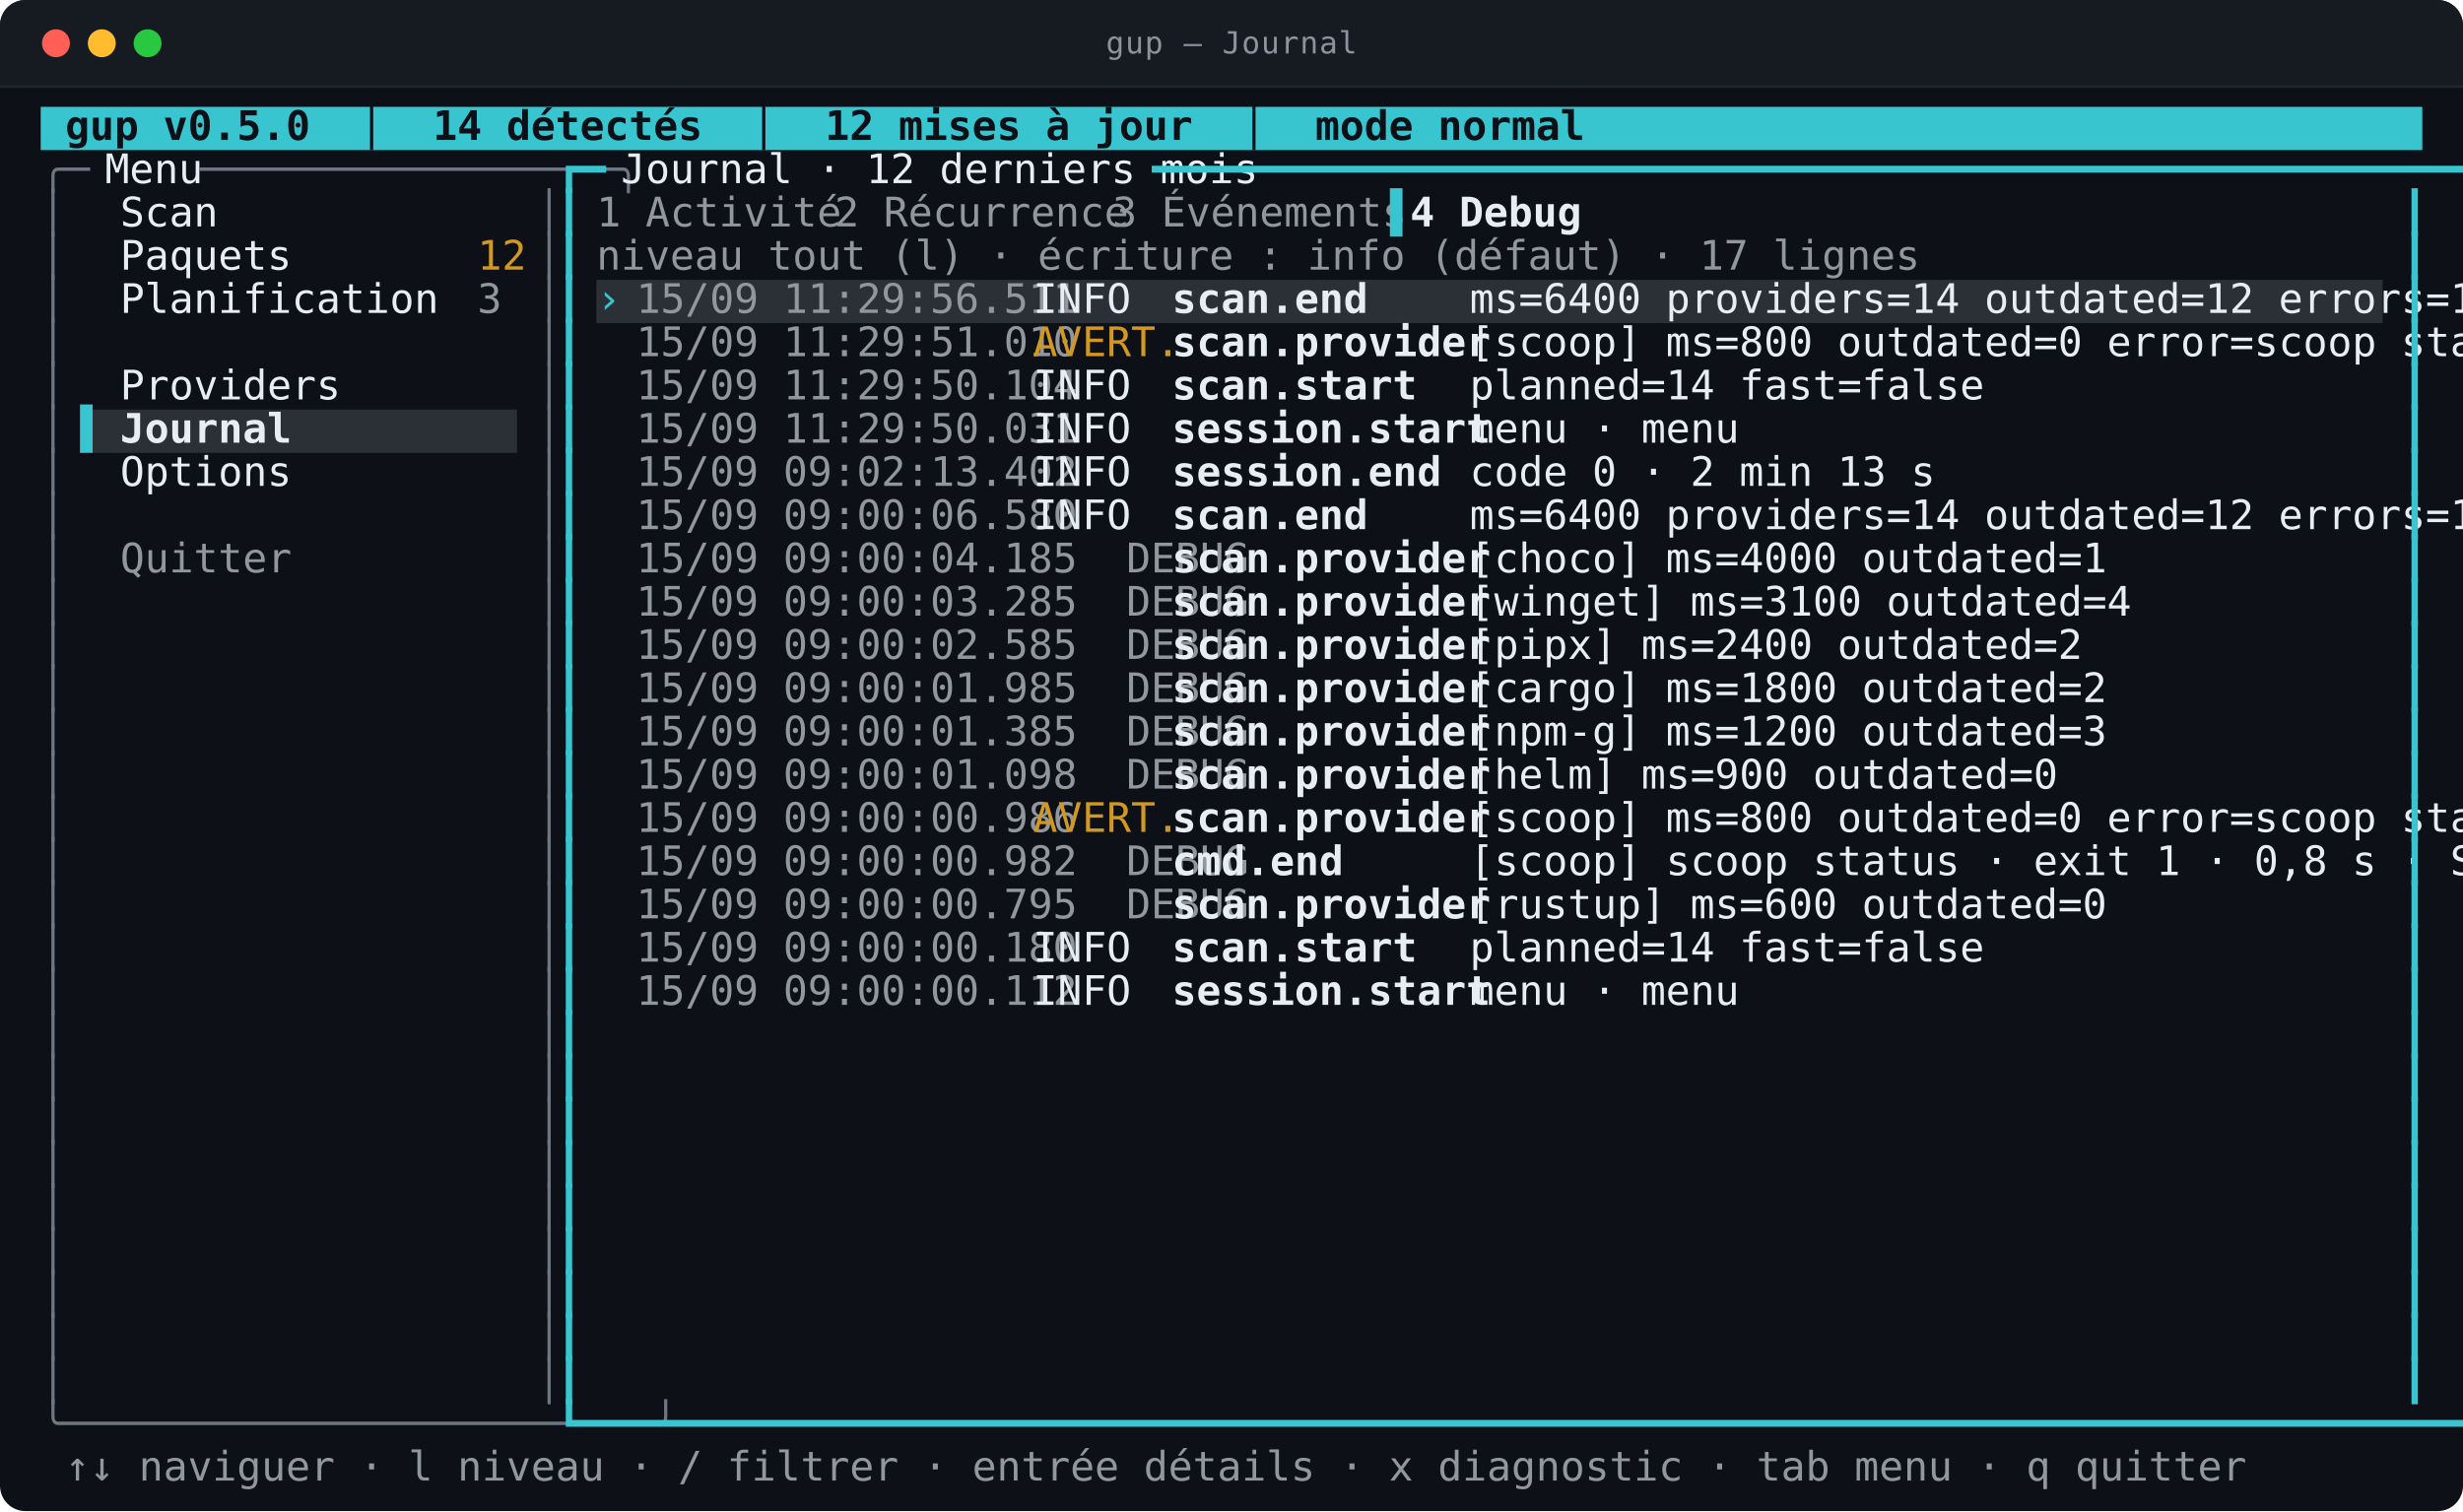
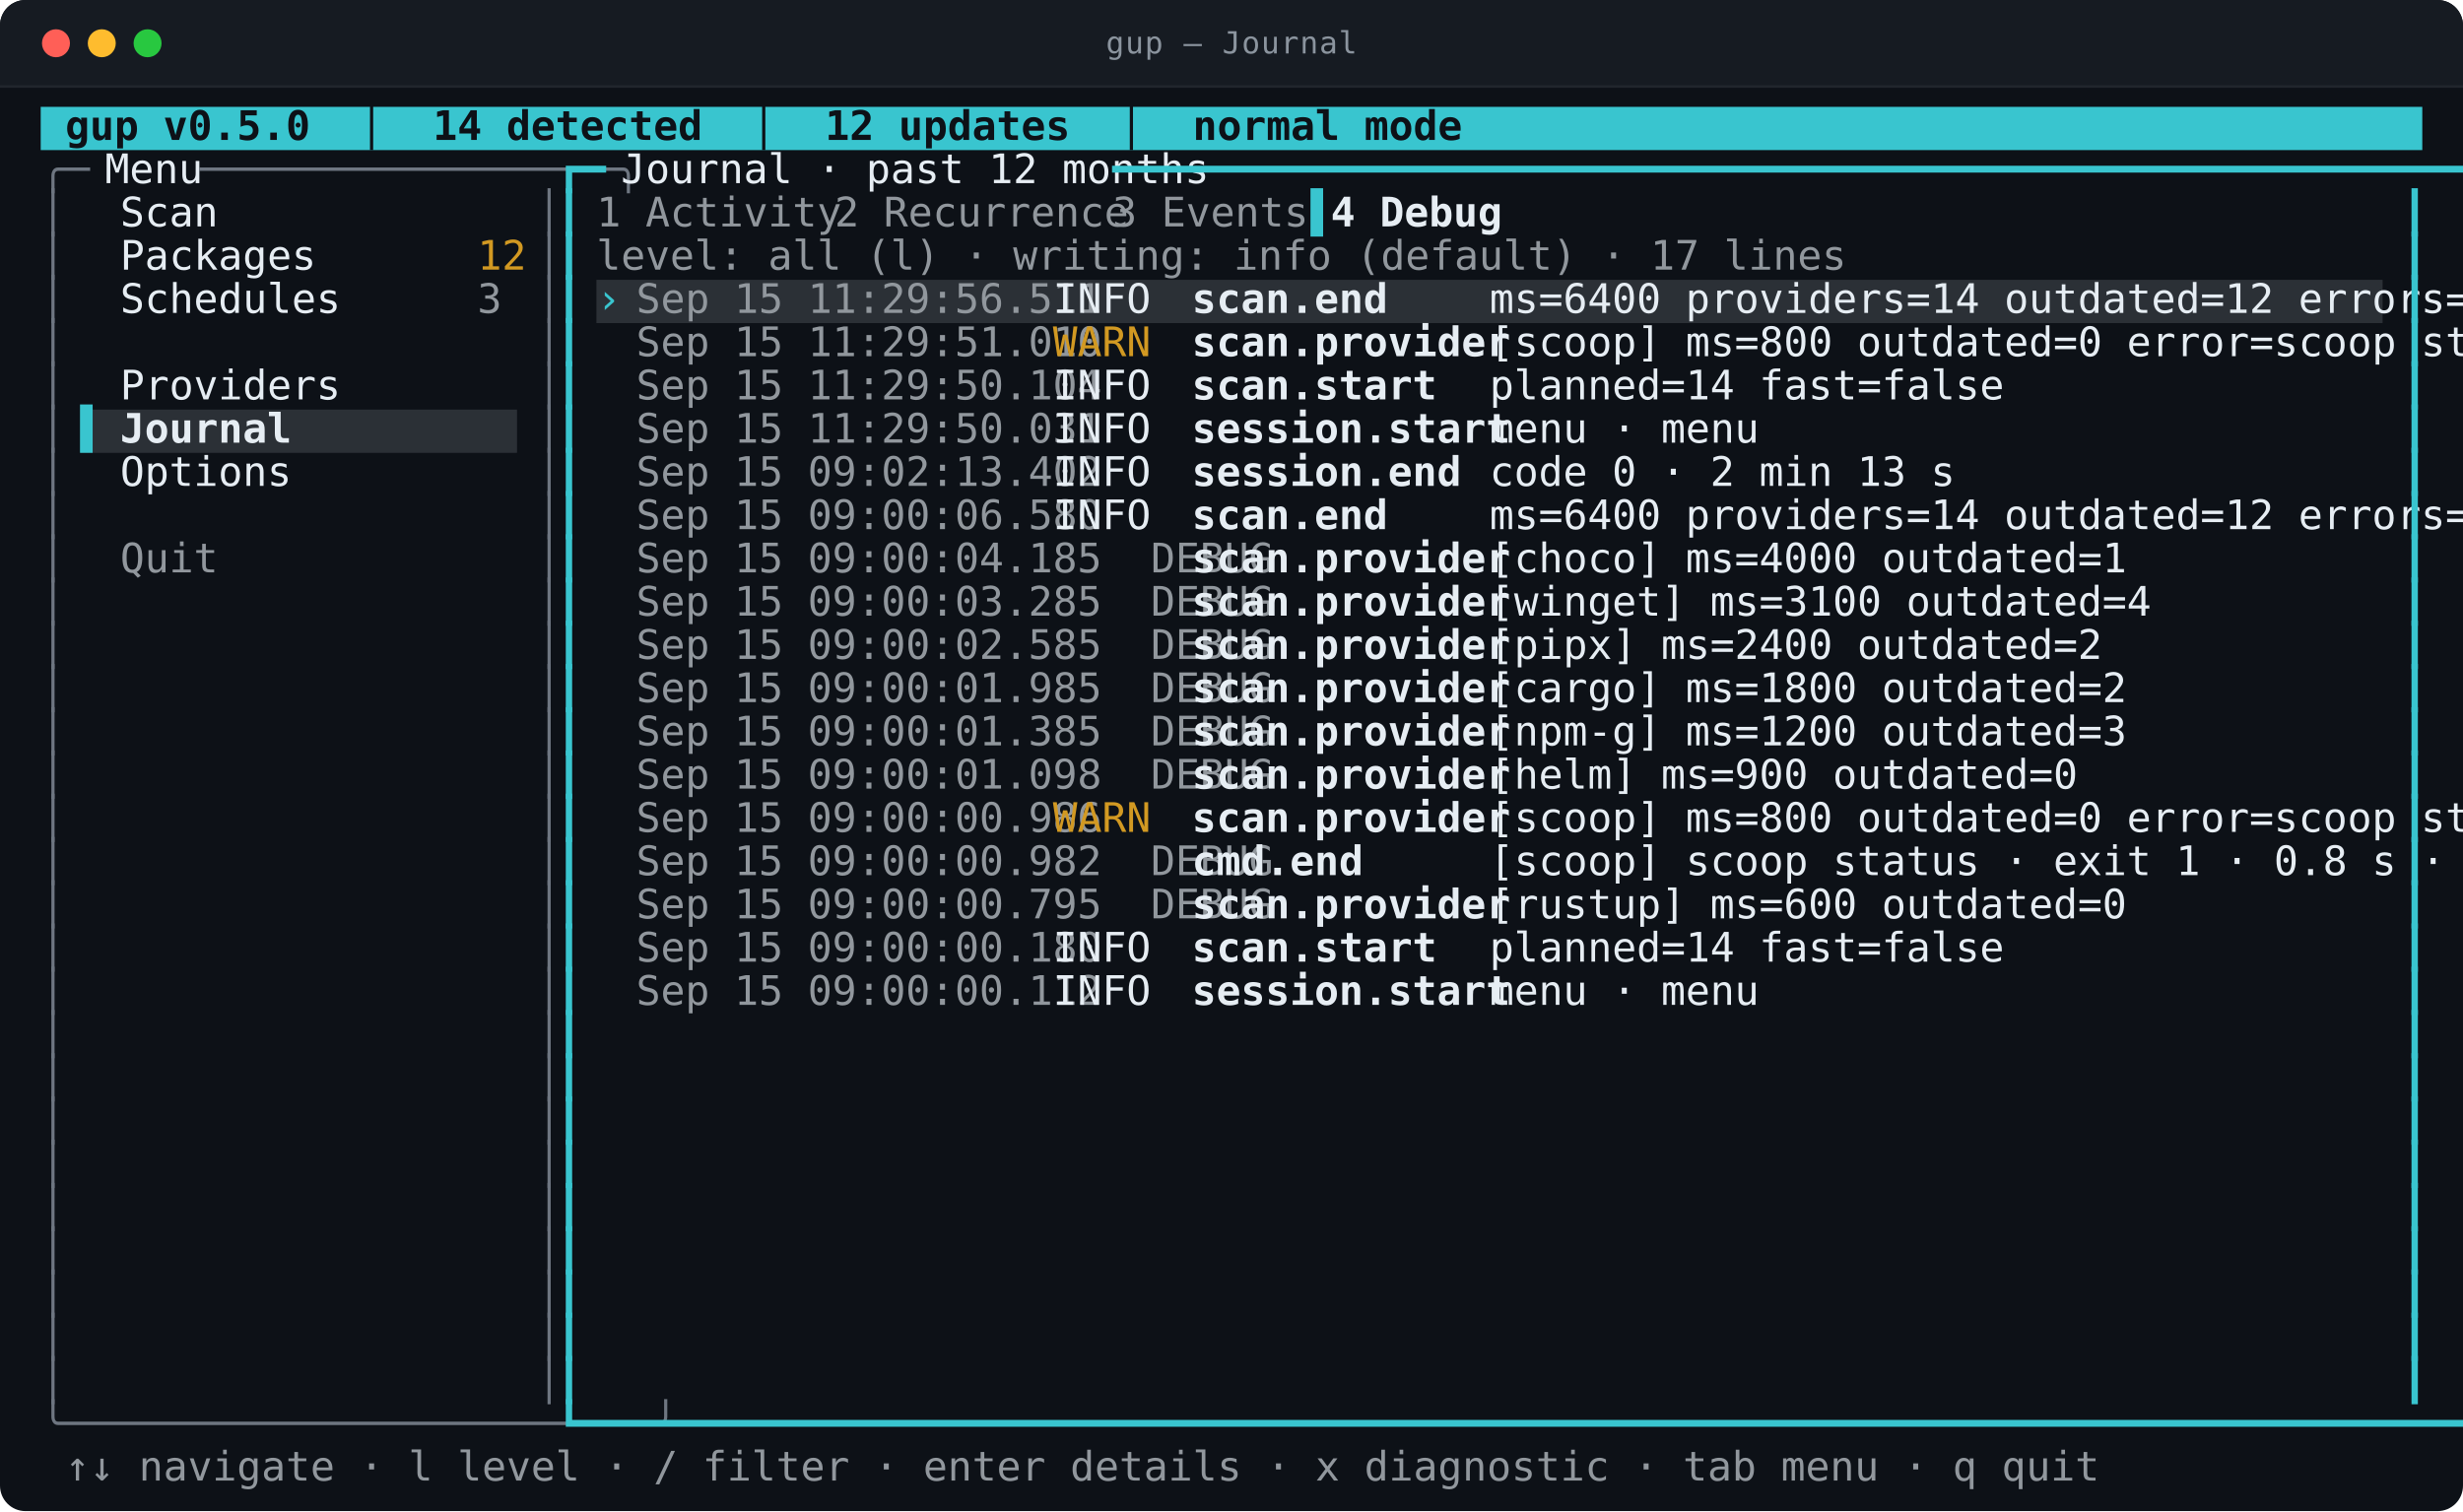
<svg xmlns="http://www.w3.org/2000/svg" viewBox="0 0 968.0 594.0" width="968.0" height="594.0" role="img" aria-labelledby="t d">
  <style>
text{font-family:ui-monospace,SFMono-Regular,"SF Mono",Menlo,Consolas,"DejaVu Sans Mono",monospace;font-size:16px}
.t{font-size:12px;letter-spacing:.4px;fill:#8b949e}
.b{font-weight:700}
.i{font-style:italic}
.u{text-decoration:underline}
.s{text-decoration:line-through}
.us{text-decoration:underline line-through}
.d{opacity:0.62}
.c0{fill:#39c5cf}
.c1{fill:#2b3036}
.c2{fill:#0d1117}
.c3{fill:#6e7681}
.c4{fill:#e6edf3}
.c5{fill:#91979d}
.c6{fill:#d29922}
</style>
  <rect y="0.0" width="968.0" height="594.0" rx="10.0" fill="#0d1117" />
  <rect y="0.0" width="968.0" height="34.0" rx="10.0" fill="#161b22" />
  <rect y="24.0" width="968.0" height="10.0" fill="#161b22" />
  <line x1="0.0" y1="34.0" x2="968.0" y2="34.0" stroke="#21262d" />
  <circle cx="22.0" cy="17.0" r="5.5" fill="#ff5f57" />
  <circle cx="40.0" cy="17.0" r="5.5" fill="#febc2e" />
  <circle cx="58.0" cy="17.0" r="5.5" fill="#28c840" />
  <text class="t" x="484.0" y="21.0" text-anchor="middle">gup — Journal</text>
  <rect class="c0" x="16.0" y="42.0" width="936.0" height="17.0" />
  <rect class="c1" x="234.4" y="110.0" width="702.0" height="17.0" />
  <rect class="c1" x="31.6" y="161.0" width="171.6" height="17.0" />
-   <text class="c2 b" x="16.0" y="55.0" textLength="491.4" lengthAdjust="spacingAndGlyphs" xml:space="preserve"> gup v0.5.0  │  14 détectés  │  12 mises à jour  │  mode normal</text>
+   <text class="c2 b" x="16.0" y="55.0" textLength="452.4" lengthAdjust="spacingAndGlyphs" xml:space="preserve"> gup v0.5.0  │  14 detected  │  12 updates  │  normal mode</text>
  <text class="c3" x="16.0" y="72.0" textLength="15.6" lengthAdjust="spacingAndGlyphs" xml:space="preserve">╭─</text>
  <text class="c4" x="31.6" y="72.0" textLength="46.8" lengthAdjust="spacingAndGlyphs" xml:space="preserve"> Menu </text>
  <text class="c3" x="78.4" y="72.0" textLength="140.4" lengthAdjust="spacingAndGlyphs" xml:space="preserve">─────────────────╮</text>
  <text class="c0" x="218.8" y="72.0" textLength="15.6" lengthAdjust="spacingAndGlyphs" xml:space="preserve">┏━</text>
-   <text class="c4" x="234.4" y="72.0" textLength="218.4" lengthAdjust="spacingAndGlyphs" xml:space="preserve"> Journal · 12 derniers mois </text>
-   <text class="c0" x="452.8" y="72.0" textLength="499.2" lengthAdjust="spacingAndGlyphs" xml:space="preserve">━━━━━━━━━━━━━━━━━━━━━━━━━━━━━━━━━━━━━━━━━━━━━━━━━━━━━━━━━━━━━━━┓</text>
+   <text class="c4" x="234.4" y="72.0" textLength="202.8" lengthAdjust="spacingAndGlyphs" xml:space="preserve"> Journal · past 12 months </text>
+   <text class="c0" x="437.2" y="72.0" textLength="514.8" lengthAdjust="spacingAndGlyphs" xml:space="preserve">━━━━━━━━━━━━━━━━━━━━━━━━━━━━━━━━━━━━━━━━━━━━━━━━━━━━━━━━━━━━━━━━━┓</text>
  <text class="c3" x="16.0" y="89.0" textLength="7.8" lengthAdjust="spacingAndGlyphs" xml:space="preserve">│</text>
  <text class="c4" x="47.2" y="89.0" textLength="140.4" lengthAdjust="spacingAndGlyphs" xml:space="preserve">Scan              </text>
  <text class="c3" x="211.0" y="89.0" textLength="7.8" lengthAdjust="spacingAndGlyphs" xml:space="preserve">│</text>
  <text class="c0" x="218.8" y="89.0" textLength="7.8" lengthAdjust="spacingAndGlyphs" xml:space="preserve">┃</text>
-   <text class="c5" x="234.4" y="89.0" textLength="78.0" lengthAdjust="spacingAndGlyphs" xml:space="preserve">1 Activité</text>
-   <text class="c5" x="328.0" y="89.0" textLength="93.6" lengthAdjust="spacingAndGlyphs" xml:space="preserve">2 Récurrence</text>
-   <text class="c5" x="437.2" y="89.0" textLength="93.6" lengthAdjust="spacingAndGlyphs" xml:space="preserve">3 Événements</text>
-   <text class="c0" x="546.4" y="89.0" textLength="7.8" lengthAdjust="spacingAndGlyphs" xml:space="preserve">▌</text>
-   <text class="c4 b" x="554.2" y="89.0" textLength="54.6" lengthAdjust="spacingAndGlyphs" xml:space="preserve">4 Debug</text>
+   <text class="c5" x="234.4" y="89.0" textLength="78.0" lengthAdjust="spacingAndGlyphs" xml:space="preserve">1 Activity</text>
+   <text class="c5" x="328.0" y="89.0" textLength="93.6" lengthAdjust="spacingAndGlyphs" xml:space="preserve">2 Recurrence</text>
+   <text class="c5" x="437.2" y="89.0" textLength="62.4" lengthAdjust="spacingAndGlyphs" xml:space="preserve">3 Events</text>
+   <text class="c0" x="515.2" y="89.0" textLength="7.8" lengthAdjust="spacingAndGlyphs" xml:space="preserve">▌</text>
+   <text class="c4 b" x="523.0" y="89.0" textLength="54.6" lengthAdjust="spacingAndGlyphs" xml:space="preserve">4 Debug</text>
  <text class="c0" x="944.2" y="89.0" textLength="7.8" lengthAdjust="spacingAndGlyphs" xml:space="preserve">┃</text>
  <text class="c3" x="16.0" y="106.0" textLength="7.8" lengthAdjust="spacingAndGlyphs" xml:space="preserve">│</text>
-   <text class="c4" x="47.2" y="106.0" textLength="140.4" lengthAdjust="spacingAndGlyphs" xml:space="preserve">Paquets           </text>
+   <text class="c4" x="47.2" y="106.0" textLength="140.4" lengthAdjust="spacingAndGlyphs" xml:space="preserve">Packages          </text>
  <text class="c6" x="187.6" y="106.0" textLength="15.6" lengthAdjust="spacingAndGlyphs" xml:space="preserve">12</text>
  <text class="c3" x="211.0" y="106.0" textLength="7.8" lengthAdjust="spacingAndGlyphs" xml:space="preserve">│</text>
  <text class="c0" x="218.8" y="106.0" textLength="7.8" lengthAdjust="spacingAndGlyphs" xml:space="preserve">┃</text>
-   <text class="c5" x="234.4" y="106.0" textLength="421.2" lengthAdjust="spacingAndGlyphs" xml:space="preserve">niveau tout (l) · écriture : info (défaut) · 17 lignes</text>
+   <text class="c5" x="234.4" y="106.0" textLength="397.8" lengthAdjust="spacingAndGlyphs" xml:space="preserve">level: all (l) · writing: info (default) · 17 lines</text>
  <text class="c0" x="944.2" y="106.0" textLength="7.8" lengthAdjust="spacingAndGlyphs" xml:space="preserve">┃</text>
  <text class="c3" x="16.0" y="123.0" textLength="7.8" lengthAdjust="spacingAndGlyphs" xml:space="preserve">│</text>
-   <text class="c4" x="47.2" y="123.0" textLength="140.4" lengthAdjust="spacingAndGlyphs" xml:space="preserve">Planification     </text>
+   <text class="c4" x="47.2" y="123.0" textLength="140.4" lengthAdjust="spacingAndGlyphs" xml:space="preserve">Schedules         </text>
  <text class="c5" x="187.6" y="123.0" textLength="7.8" lengthAdjust="spacingAndGlyphs" xml:space="preserve">3</text>
  <text class="c3" x="211.0" y="123.0" textLength="7.8" lengthAdjust="spacingAndGlyphs" xml:space="preserve">│</text>
  <text class="c0" x="218.8" y="123.0" textLength="7.8" lengthAdjust="spacingAndGlyphs" xml:space="preserve">┃</text>
  <text class="c0" x="234.4" y="123.0" textLength="15.6" lengthAdjust="spacingAndGlyphs" xml:space="preserve">› </text>
-   <text class="c5" x="250.0" y="123.0" textLength="156.0" lengthAdjust="spacingAndGlyphs" xml:space="preserve">15/09 11:29:56.511  </text>
-   <text class="c4" x="406.0" y="123.0" textLength="54.6" lengthAdjust="spacingAndGlyphs" xml:space="preserve">INFO   </text>
-   <text class="c4 b" x="460.6" y="123.0" textLength="117.0" lengthAdjust="spacingAndGlyphs" xml:space="preserve">scan.end       </text>
-   <text class="c4" x="577.6" y="123.0" textLength="358.8" lengthAdjust="spacingAndGlyphs" xml:space="preserve">ms=6400 providers=14 outdated=12 errors=1     </text>
+   <text class="c5" x="250.0" y="123.0" textLength="163.8" lengthAdjust="spacingAndGlyphs" xml:space="preserve">Sep 15 11:29:56.511  </text>
+   <text class="c4" x="413.8" y="123.0" textLength="54.6" lengthAdjust="spacingAndGlyphs" xml:space="preserve">INFO   </text>
+   <text class="c4 b" x="468.4" y="123.0" textLength="117.0" lengthAdjust="spacingAndGlyphs" xml:space="preserve">scan.end       </text>
+   <text class="c4" x="585.4" y="123.0" textLength="351.0" lengthAdjust="spacingAndGlyphs" xml:space="preserve">ms=6400 providers=14 outdated=12 errors=1    </text>
  <text class="c0" x="944.2" y="123.0" textLength="7.8" lengthAdjust="spacingAndGlyphs" xml:space="preserve">┃</text>
  <text class="c3" x="16.0" y="140.0" textLength="7.8" lengthAdjust="spacingAndGlyphs" xml:space="preserve">│</text>
  <text class="c3" x="211.0" y="140.0" textLength="7.8" lengthAdjust="spacingAndGlyphs" xml:space="preserve">│</text>
  <text class="c0" x="218.8" y="140.0" textLength="7.8" lengthAdjust="spacingAndGlyphs" xml:space="preserve">┃</text>
-   <text class="c5" x="250.0" y="140.0" textLength="156.0" lengthAdjust="spacingAndGlyphs" xml:space="preserve">15/09 11:29:51.010  </text>
-   <text class="c6" x="406.0" y="140.0" textLength="54.6" lengthAdjust="spacingAndGlyphs" xml:space="preserve">AVERT. </text>
-   <text class="c4 b" x="460.6" y="140.0" textLength="117.0" lengthAdjust="spacingAndGlyphs" xml:space="preserve">scan.provider  </text>
-   <text class="c4" x="577.6" y="140.0" textLength="358.8" lengthAdjust="spacingAndGlyphs" xml:space="preserve">[scoop] ms=800 outdated=0 error=scoop status …</text>
+   <text class="c5" x="250.0" y="140.0" textLength="163.8" lengthAdjust="spacingAndGlyphs" xml:space="preserve">Sep 15 11:29:51.010  </text>
+   <text class="c6" x="413.8" y="140.0" textLength="54.6" lengthAdjust="spacingAndGlyphs" xml:space="preserve">WARN   </text>
+   <text class="c4 b" x="468.4" y="140.0" textLength="117.0" lengthAdjust="spacingAndGlyphs" xml:space="preserve">scan.provider  </text>
+   <text class="c4" x="585.4" y="140.0" textLength="351.0" lengthAdjust="spacingAndGlyphs" xml:space="preserve">[scoop] ms=800 outdated=0 error=scoop status…</text>
  <text class="c0" x="944.2" y="140.0" textLength="7.8" lengthAdjust="spacingAndGlyphs" xml:space="preserve">┃</text>
  <text class="c3" x="16.0" y="157.0" textLength="7.8" lengthAdjust="spacingAndGlyphs" xml:space="preserve">│</text>
  <text class="c4" x="47.2" y="157.0" textLength="140.4" lengthAdjust="spacingAndGlyphs" xml:space="preserve">Providers         </text>
  <text class="c3" x="211.0" y="157.0" textLength="7.8" lengthAdjust="spacingAndGlyphs" xml:space="preserve">│</text>
  <text class="c0" x="218.8" y="157.0" textLength="7.8" lengthAdjust="spacingAndGlyphs" xml:space="preserve">┃</text>
-   <text class="c5" x="250.0" y="157.0" textLength="156.0" lengthAdjust="spacingAndGlyphs" xml:space="preserve">15/09 11:29:50.104  </text>
-   <text class="c4" x="406.0" y="157.0" textLength="54.6" lengthAdjust="spacingAndGlyphs" xml:space="preserve">INFO   </text>
-   <text class="c4 b" x="460.6" y="157.0" textLength="117.0" lengthAdjust="spacingAndGlyphs" xml:space="preserve">scan.start     </text>
-   <text class="c4" x="577.6" y="157.0" textLength="163.8" lengthAdjust="spacingAndGlyphs" xml:space="preserve">planned=14 fast=false</text>
+   <text class="c5" x="250.0" y="157.0" textLength="163.8" lengthAdjust="spacingAndGlyphs" xml:space="preserve">Sep 15 11:29:50.104  </text>
+   <text class="c4" x="413.8" y="157.0" textLength="54.6" lengthAdjust="spacingAndGlyphs" xml:space="preserve">INFO   </text>
+   <text class="c4 b" x="468.4" y="157.0" textLength="117.0" lengthAdjust="spacingAndGlyphs" xml:space="preserve">scan.start     </text>
+   <text class="c4" x="585.4" y="157.0" textLength="163.8" lengthAdjust="spacingAndGlyphs" xml:space="preserve">planned=14 fast=false</text>
  <text class="c0" x="944.2" y="157.0" textLength="7.8" lengthAdjust="spacingAndGlyphs" xml:space="preserve">┃</text>
  <text class="c3" x="16.0" y="174.0" textLength="7.8" lengthAdjust="spacingAndGlyphs" xml:space="preserve">│</text>
  <text class="c0" x="31.6" y="174.0" textLength="15.6" lengthAdjust="spacingAndGlyphs" xml:space="preserve">▌ </text>
  <text class="c4 b" x="47.2" y="174.0" textLength="140.4" lengthAdjust="spacingAndGlyphs" xml:space="preserve">Journal           </text>
  <text class="c3" x="211.0" y="174.0" textLength="7.8" lengthAdjust="spacingAndGlyphs" xml:space="preserve">│</text>
  <text class="c0" x="218.8" y="174.0" textLength="7.8" lengthAdjust="spacingAndGlyphs" xml:space="preserve">┃</text>
-   <text class="c5" x="250.0" y="174.0" textLength="156.0" lengthAdjust="spacingAndGlyphs" xml:space="preserve">15/09 11:29:50.031  </text>
-   <text class="c4" x="406.0" y="174.0" textLength="54.6" lengthAdjust="spacingAndGlyphs" xml:space="preserve">INFO   </text>
-   <text class="c4 b" x="460.6" y="174.0" textLength="117.0" lengthAdjust="spacingAndGlyphs" xml:space="preserve">session.start  </text>
-   <text class="c4" x="577.6" y="174.0" textLength="85.8" lengthAdjust="spacingAndGlyphs" xml:space="preserve">menu · menu</text>
+   <text class="c5" x="250.0" y="174.0" textLength="163.8" lengthAdjust="spacingAndGlyphs" xml:space="preserve">Sep 15 11:29:50.031  </text>
+   <text class="c4" x="413.8" y="174.0" textLength="54.6" lengthAdjust="spacingAndGlyphs" xml:space="preserve">INFO   </text>
+   <text class="c4 b" x="468.4" y="174.0" textLength="117.0" lengthAdjust="spacingAndGlyphs" xml:space="preserve">session.start  </text>
+   <text class="c4" x="585.4" y="174.0" textLength="85.8" lengthAdjust="spacingAndGlyphs" xml:space="preserve">menu · menu</text>
  <text class="c0" x="944.2" y="174.0" textLength="7.8" lengthAdjust="spacingAndGlyphs" xml:space="preserve">┃</text>
  <text class="c3" x="16.0" y="191.0" textLength="7.8" lengthAdjust="spacingAndGlyphs" xml:space="preserve">│</text>
  <text class="c4" x="47.2" y="191.0" textLength="140.4" lengthAdjust="spacingAndGlyphs" xml:space="preserve">Options           </text>
  <text class="c3" x="211.0" y="191.0" textLength="7.8" lengthAdjust="spacingAndGlyphs" xml:space="preserve">│</text>
  <text class="c0" x="218.8" y="191.0" textLength="7.8" lengthAdjust="spacingAndGlyphs" xml:space="preserve">┃</text>
-   <text class="c5" x="250.0" y="191.0" textLength="156.0" lengthAdjust="spacingAndGlyphs" xml:space="preserve">15/09 09:02:13.402  </text>
-   <text class="c4" x="406.0" y="191.0" textLength="54.6" lengthAdjust="spacingAndGlyphs" xml:space="preserve">INFO   </text>
-   <text class="c4 b" x="460.6" y="191.0" textLength="117.0" lengthAdjust="spacingAndGlyphs" xml:space="preserve">session.end    </text>
-   <text class="c4" x="577.6" y="191.0" textLength="148.2" lengthAdjust="spacingAndGlyphs" xml:space="preserve">code 0 · 2 min 13 s</text>
+   <text class="c5" x="250.0" y="191.0" textLength="163.8" lengthAdjust="spacingAndGlyphs" xml:space="preserve">Sep 15 09:02:13.402  </text>
+   <text class="c4" x="413.8" y="191.0" textLength="54.6" lengthAdjust="spacingAndGlyphs" xml:space="preserve">INFO   </text>
+   <text class="c4 b" x="468.4" y="191.0" textLength="117.0" lengthAdjust="spacingAndGlyphs" xml:space="preserve">session.end    </text>
+   <text class="c4" x="585.4" y="191.0" textLength="148.2" lengthAdjust="spacingAndGlyphs" xml:space="preserve">code 0 · 2 min 13 s</text>
  <text class="c0" x="944.2" y="191.0" textLength="7.8" lengthAdjust="spacingAndGlyphs" xml:space="preserve">┃</text>
  <text class="c3" x="16.0" y="208.0" textLength="7.8" lengthAdjust="spacingAndGlyphs" xml:space="preserve">│</text>
  <text class="c3" x="211.0" y="208.0" textLength="7.8" lengthAdjust="spacingAndGlyphs" xml:space="preserve">│</text>
  <text class="c0" x="218.8" y="208.0" textLength="7.8" lengthAdjust="spacingAndGlyphs" xml:space="preserve">┃</text>
-   <text class="c5" x="250.0" y="208.0" textLength="156.0" lengthAdjust="spacingAndGlyphs" xml:space="preserve">15/09 09:00:06.580  </text>
-   <text class="c4" x="406.0" y="208.0" textLength="54.6" lengthAdjust="spacingAndGlyphs" xml:space="preserve">INFO   </text>
-   <text class="c4 b" x="460.6" y="208.0" textLength="117.0" lengthAdjust="spacingAndGlyphs" xml:space="preserve">scan.end       </text>
-   <text class="c4" x="577.6" y="208.0" textLength="319.8" lengthAdjust="spacingAndGlyphs" xml:space="preserve">ms=6400 providers=14 outdated=12 errors=1</text>
+   <text class="c5" x="250.0" y="208.0" textLength="163.8" lengthAdjust="spacingAndGlyphs" xml:space="preserve">Sep 15 09:00:06.580  </text>
+   <text class="c4" x="413.8" y="208.0" textLength="54.6" lengthAdjust="spacingAndGlyphs" xml:space="preserve">INFO   </text>
+   <text class="c4 b" x="468.4" y="208.0" textLength="117.0" lengthAdjust="spacingAndGlyphs" xml:space="preserve">scan.end       </text>
+   <text class="c4" x="585.4" y="208.0" textLength="319.8" lengthAdjust="spacingAndGlyphs" xml:space="preserve">ms=6400 providers=14 outdated=12 errors=1</text>
  <text class="c0" x="944.2" y="208.0" textLength="7.8" lengthAdjust="spacingAndGlyphs" xml:space="preserve">┃</text>
  <text class="c3" x="16.0" y="225.0" textLength="7.8" lengthAdjust="spacingAndGlyphs" xml:space="preserve">│</text>
-   <text class="c5" x="47.2" y="225.0" textLength="140.4" lengthAdjust="spacingAndGlyphs" xml:space="preserve">Quitter           </text>
+   <text class="c5" x="47.2" y="225.0" textLength="140.4" lengthAdjust="spacingAndGlyphs" xml:space="preserve">Quit              </text>
  <text class="c3" x="211.0" y="225.0" textLength="7.8" lengthAdjust="spacingAndGlyphs" xml:space="preserve">│</text>
  <text class="c0" x="218.8" y="225.0" textLength="7.8" lengthAdjust="spacingAndGlyphs" xml:space="preserve">┃</text>
-   <text class="c5" x="250.0" y="225.0" textLength="210.6" lengthAdjust="spacingAndGlyphs" xml:space="preserve">15/09 09:00:04.185  DEBUG  </text>
-   <text class="c4 b" x="460.6" y="225.0" textLength="117.0" lengthAdjust="spacingAndGlyphs" xml:space="preserve">scan.provider  </text>
-   <text class="c4" x="577.6" y="225.0" textLength="202.8" lengthAdjust="spacingAndGlyphs" xml:space="preserve">[choco] ms=4000 outdated=1</text>
+   <text class="c5" x="250.0" y="225.0" textLength="218.4" lengthAdjust="spacingAndGlyphs" xml:space="preserve">Sep 15 09:00:04.185  DEBUG  </text>
+   <text class="c4 b" x="468.4" y="225.0" textLength="117.0" lengthAdjust="spacingAndGlyphs" xml:space="preserve">scan.provider  </text>
+   <text class="c4" x="585.4" y="225.0" textLength="202.8" lengthAdjust="spacingAndGlyphs" xml:space="preserve">[choco] ms=4000 outdated=1</text>
  <text class="c0" x="944.2" y="225.0" textLength="7.8" lengthAdjust="spacingAndGlyphs" xml:space="preserve">┃</text>
  <text class="c3" x="16.0" y="242.0" textLength="7.8" lengthAdjust="spacingAndGlyphs" xml:space="preserve">│</text>
  <text class="c3" x="211.0" y="242.0" textLength="7.8" lengthAdjust="spacingAndGlyphs" xml:space="preserve">│</text>
  <text class="c0" x="218.8" y="242.0" textLength="7.8" lengthAdjust="spacingAndGlyphs" xml:space="preserve">┃</text>
-   <text class="c5" x="250.0" y="242.0" textLength="210.6" lengthAdjust="spacingAndGlyphs" xml:space="preserve">15/09 09:00:03.285  DEBUG  </text>
-   <text class="c4 b" x="460.6" y="242.0" textLength="117.0" lengthAdjust="spacingAndGlyphs" xml:space="preserve">scan.provider  </text>
-   <text class="c4" x="577.6" y="242.0" textLength="210.6" lengthAdjust="spacingAndGlyphs" xml:space="preserve">[winget] ms=3100 outdated=4</text>
+   <text class="c5" x="250.0" y="242.0" textLength="218.4" lengthAdjust="spacingAndGlyphs" xml:space="preserve">Sep 15 09:00:03.285  DEBUG  </text>
+   <text class="c4 b" x="468.4" y="242.0" textLength="117.0" lengthAdjust="spacingAndGlyphs" xml:space="preserve">scan.provider  </text>
+   <text class="c4" x="585.4" y="242.0" textLength="210.6" lengthAdjust="spacingAndGlyphs" xml:space="preserve">[winget] ms=3100 outdated=4</text>
  <text class="c0" x="944.2" y="242.0" textLength="7.8" lengthAdjust="spacingAndGlyphs" xml:space="preserve">┃</text>
  <text class="c3" x="16.0" y="259.0" textLength="7.8" lengthAdjust="spacingAndGlyphs" xml:space="preserve">│</text>
  <text class="c3" x="211.0" y="259.0" textLength="7.8" lengthAdjust="spacingAndGlyphs" xml:space="preserve">│</text>
  <text class="c0" x="218.8" y="259.0" textLength="7.8" lengthAdjust="spacingAndGlyphs" xml:space="preserve">┃</text>
-   <text class="c5" x="250.0" y="259.0" textLength="210.6" lengthAdjust="spacingAndGlyphs" xml:space="preserve">15/09 09:00:02.585  DEBUG  </text>
-   <text class="c4 b" x="460.6" y="259.0" textLength="117.0" lengthAdjust="spacingAndGlyphs" xml:space="preserve">scan.provider  </text>
-   <text class="c4" x="577.6" y="259.0" textLength="195.0" lengthAdjust="spacingAndGlyphs" xml:space="preserve">[pipx] ms=2400 outdated=2</text>
+   <text class="c5" x="250.0" y="259.0" textLength="218.4" lengthAdjust="spacingAndGlyphs" xml:space="preserve">Sep 15 09:00:02.585  DEBUG  </text>
+   <text class="c4 b" x="468.4" y="259.0" textLength="117.0" lengthAdjust="spacingAndGlyphs" xml:space="preserve">scan.provider  </text>
+   <text class="c4" x="585.4" y="259.0" textLength="195.0" lengthAdjust="spacingAndGlyphs" xml:space="preserve">[pipx] ms=2400 outdated=2</text>
  <text class="c0" x="944.2" y="259.0" textLength="7.8" lengthAdjust="spacingAndGlyphs" xml:space="preserve">┃</text>
  <text class="c3" x="16.0" y="276.0" textLength="7.8" lengthAdjust="spacingAndGlyphs" xml:space="preserve">│</text>
  <text class="c3" x="211.0" y="276.0" textLength="7.8" lengthAdjust="spacingAndGlyphs" xml:space="preserve">│</text>
  <text class="c0" x="218.8" y="276.0" textLength="7.8" lengthAdjust="spacingAndGlyphs" xml:space="preserve">┃</text>
-   <text class="c5" x="250.0" y="276.0" textLength="210.6" lengthAdjust="spacingAndGlyphs" xml:space="preserve">15/09 09:00:01.985  DEBUG  </text>
-   <text class="c4 b" x="460.6" y="276.0" textLength="117.0" lengthAdjust="spacingAndGlyphs" xml:space="preserve">scan.provider  </text>
-   <text class="c4" x="577.6" y="276.0" textLength="202.8" lengthAdjust="spacingAndGlyphs" xml:space="preserve">[cargo] ms=1800 outdated=2</text>
+   <text class="c5" x="250.0" y="276.0" textLength="218.4" lengthAdjust="spacingAndGlyphs" xml:space="preserve">Sep 15 09:00:01.985  DEBUG  </text>
+   <text class="c4 b" x="468.4" y="276.0" textLength="117.0" lengthAdjust="spacingAndGlyphs" xml:space="preserve">scan.provider  </text>
+   <text class="c4" x="585.4" y="276.0" textLength="202.8" lengthAdjust="spacingAndGlyphs" xml:space="preserve">[cargo] ms=1800 outdated=2</text>
  <text class="c0" x="944.2" y="276.0" textLength="7.8" lengthAdjust="spacingAndGlyphs" xml:space="preserve">┃</text>
  <text class="c3" x="16.0" y="293.0" textLength="7.8" lengthAdjust="spacingAndGlyphs" xml:space="preserve">│</text>
  <text class="c3" x="211.0" y="293.0" textLength="7.8" lengthAdjust="spacingAndGlyphs" xml:space="preserve">│</text>
  <text class="c0" x="218.8" y="293.0" textLength="7.8" lengthAdjust="spacingAndGlyphs" xml:space="preserve">┃</text>
-   <text class="c5" x="250.0" y="293.0" textLength="210.6" lengthAdjust="spacingAndGlyphs" xml:space="preserve">15/09 09:00:01.385  DEBUG  </text>
-   <text class="c4 b" x="460.6" y="293.0" textLength="117.0" lengthAdjust="spacingAndGlyphs" xml:space="preserve">scan.provider  </text>
-   <text class="c4" x="577.6" y="293.0" textLength="202.8" lengthAdjust="spacingAndGlyphs" xml:space="preserve">[npm-g] ms=1200 outdated=3</text>
+   <text class="c5" x="250.0" y="293.0" textLength="218.4" lengthAdjust="spacingAndGlyphs" xml:space="preserve">Sep 15 09:00:01.385  DEBUG  </text>
+   <text class="c4 b" x="468.4" y="293.0" textLength="117.0" lengthAdjust="spacingAndGlyphs" xml:space="preserve">scan.provider  </text>
+   <text class="c4" x="585.4" y="293.0" textLength="202.8" lengthAdjust="spacingAndGlyphs" xml:space="preserve">[npm-g] ms=1200 outdated=3</text>
  <text class="c0" x="944.2" y="293.0" textLength="7.8" lengthAdjust="spacingAndGlyphs" xml:space="preserve">┃</text>
  <text class="c3" x="16.0" y="310.0" textLength="7.8" lengthAdjust="spacingAndGlyphs" xml:space="preserve">│</text>
  <text class="c3" x="211.0" y="310.0" textLength="7.8" lengthAdjust="spacingAndGlyphs" xml:space="preserve">│</text>
  <text class="c0" x="218.8" y="310.0" textLength="7.8" lengthAdjust="spacingAndGlyphs" xml:space="preserve">┃</text>
-   <text class="c5" x="250.0" y="310.0" textLength="210.6" lengthAdjust="spacingAndGlyphs" xml:space="preserve">15/09 09:00:01.098  DEBUG  </text>
-   <text class="c4 b" x="460.6" y="310.0" textLength="117.0" lengthAdjust="spacingAndGlyphs" xml:space="preserve">scan.provider  </text>
-   <text class="c4" x="577.6" y="310.0" textLength="187.2" lengthAdjust="spacingAndGlyphs" xml:space="preserve">[helm] ms=900 outdated=0</text>
+   <text class="c5" x="250.0" y="310.0" textLength="218.4" lengthAdjust="spacingAndGlyphs" xml:space="preserve">Sep 15 09:00:01.098  DEBUG  </text>
+   <text class="c4 b" x="468.4" y="310.0" textLength="117.0" lengthAdjust="spacingAndGlyphs" xml:space="preserve">scan.provider  </text>
+   <text class="c4" x="585.4" y="310.0" textLength="187.2" lengthAdjust="spacingAndGlyphs" xml:space="preserve">[helm] ms=900 outdated=0</text>
  <text class="c0" x="944.2" y="310.0" textLength="7.8" lengthAdjust="spacingAndGlyphs" xml:space="preserve">┃</text>
  <text class="c3" x="16.0" y="327.0" textLength="7.8" lengthAdjust="spacingAndGlyphs" xml:space="preserve">│</text>
  <text class="c3" x="211.0" y="327.0" textLength="7.8" lengthAdjust="spacingAndGlyphs" xml:space="preserve">│</text>
  <text class="c0" x="218.8" y="327.0" textLength="7.8" lengthAdjust="spacingAndGlyphs" xml:space="preserve">┃</text>
-   <text class="c5" x="250.0" y="327.0" textLength="156.0" lengthAdjust="spacingAndGlyphs" xml:space="preserve">15/09 09:00:00.986  </text>
-   <text class="c6" x="406.0" y="327.0" textLength="54.6" lengthAdjust="spacingAndGlyphs" xml:space="preserve">AVERT. </text>
-   <text class="c4 b" x="460.6" y="327.0" textLength="117.0" lengthAdjust="spacingAndGlyphs" xml:space="preserve">scan.provider  </text>
-   <text class="c4" x="577.6" y="327.0" textLength="358.8" lengthAdjust="spacingAndGlyphs" xml:space="preserve">[scoop] ms=800 outdated=0 error=scoop status …</text>
+   <text class="c5" x="250.0" y="327.0" textLength="163.8" lengthAdjust="spacingAndGlyphs" xml:space="preserve">Sep 15 09:00:00.986  </text>
+   <text class="c6" x="413.8" y="327.0" textLength="54.6" lengthAdjust="spacingAndGlyphs" xml:space="preserve">WARN   </text>
+   <text class="c4 b" x="468.4" y="327.0" textLength="117.0" lengthAdjust="spacingAndGlyphs" xml:space="preserve">scan.provider  </text>
+   <text class="c4" x="585.4" y="327.0" textLength="351.0" lengthAdjust="spacingAndGlyphs" xml:space="preserve">[scoop] ms=800 outdated=0 error=scoop status…</text>
  <text class="c0" x="944.2" y="327.0" textLength="7.8" lengthAdjust="spacingAndGlyphs" xml:space="preserve">┃</text>
  <text class="c3" x="16.0" y="344.0" textLength="7.8" lengthAdjust="spacingAndGlyphs" xml:space="preserve">│</text>
  <text class="c3" x="211.0" y="344.0" textLength="7.8" lengthAdjust="spacingAndGlyphs" xml:space="preserve">│</text>
  <text class="c0" x="218.8" y="344.0" textLength="7.8" lengthAdjust="spacingAndGlyphs" xml:space="preserve">┃</text>
-   <text class="c5" x="250.0" y="344.0" textLength="210.6" lengthAdjust="spacingAndGlyphs" xml:space="preserve">15/09 09:00:00.982  DEBUG  </text>
-   <text class="c4 b" x="460.6" y="344.0" textLength="117.0" lengthAdjust="spacingAndGlyphs" xml:space="preserve">cmd.end        </text>
-   <text class="c4" x="577.6" y="344.0" textLength="358.8" lengthAdjust="spacingAndGlyphs" xml:space="preserve">[scoop] scoop status · exit 1 · 0,8 s · Scoop…</text>
+   <text class="c5" x="250.0" y="344.0" textLength="218.4" lengthAdjust="spacingAndGlyphs" xml:space="preserve">Sep 15 09:00:00.982  DEBUG  </text>
+   <text class="c4 b" x="468.4" y="344.0" textLength="117.0" lengthAdjust="spacingAndGlyphs" xml:space="preserve">cmd.end        </text>
+   <text class="c4" x="585.4" y="344.0" textLength="351.0" lengthAdjust="spacingAndGlyphs" xml:space="preserve">[scoop] scoop status · exit 1 · 0.8 s · Scoo…</text>
  <text class="c0" x="944.2" y="344.0" textLength="7.8" lengthAdjust="spacingAndGlyphs" xml:space="preserve">┃</text>
  <text class="c3" x="16.0" y="361.0" textLength="7.8" lengthAdjust="spacingAndGlyphs" xml:space="preserve">│</text>
  <text class="c3" x="211.0" y="361.0" textLength="7.8" lengthAdjust="spacingAndGlyphs" xml:space="preserve">│</text>
  <text class="c0" x="218.8" y="361.0" textLength="7.8" lengthAdjust="spacingAndGlyphs" xml:space="preserve">┃</text>
-   <text class="c5" x="250.0" y="361.0" textLength="210.6" lengthAdjust="spacingAndGlyphs" xml:space="preserve">15/09 09:00:00.795  DEBUG  </text>
-   <text class="c4 b" x="460.6" y="361.0" textLength="117.0" lengthAdjust="spacingAndGlyphs" xml:space="preserve">scan.provider  </text>
-   <text class="c4" x="577.6" y="361.0" textLength="202.8" lengthAdjust="spacingAndGlyphs" xml:space="preserve">[rustup] ms=600 outdated=0</text>
+   <text class="c5" x="250.0" y="361.0" textLength="218.4" lengthAdjust="spacingAndGlyphs" xml:space="preserve">Sep 15 09:00:00.795  DEBUG  </text>
+   <text class="c4 b" x="468.4" y="361.0" textLength="117.0" lengthAdjust="spacingAndGlyphs" xml:space="preserve">scan.provider  </text>
+   <text class="c4" x="585.4" y="361.0" textLength="202.8" lengthAdjust="spacingAndGlyphs" xml:space="preserve">[rustup] ms=600 outdated=0</text>
  <text class="c0" x="944.2" y="361.0" textLength="7.8" lengthAdjust="spacingAndGlyphs" xml:space="preserve">┃</text>
  <text class="c3" x="16.0" y="378.0" textLength="7.8" lengthAdjust="spacingAndGlyphs" xml:space="preserve">│</text>
  <text class="c3" x="211.0" y="378.0" textLength="7.8" lengthAdjust="spacingAndGlyphs" xml:space="preserve">│</text>
  <text class="c0" x="218.8" y="378.0" textLength="7.8" lengthAdjust="spacingAndGlyphs" xml:space="preserve">┃</text>
-   <text class="c5" x="250.0" y="378.0" textLength="156.0" lengthAdjust="spacingAndGlyphs" xml:space="preserve">15/09 09:00:00.180  </text>
-   <text class="c4" x="406.0" y="378.0" textLength="54.6" lengthAdjust="spacingAndGlyphs" xml:space="preserve">INFO   </text>
-   <text class="c4 b" x="460.6" y="378.0" textLength="117.0" lengthAdjust="spacingAndGlyphs" xml:space="preserve">scan.start     </text>
-   <text class="c4" x="577.6" y="378.0" textLength="163.8" lengthAdjust="spacingAndGlyphs" xml:space="preserve">planned=14 fast=false</text>
+   <text class="c5" x="250.0" y="378.0" textLength="163.8" lengthAdjust="spacingAndGlyphs" xml:space="preserve">Sep 15 09:00:00.180  </text>
+   <text class="c4" x="413.8" y="378.0" textLength="54.6" lengthAdjust="spacingAndGlyphs" xml:space="preserve">INFO   </text>
+   <text class="c4 b" x="468.4" y="378.0" textLength="117.0" lengthAdjust="spacingAndGlyphs" xml:space="preserve">scan.start     </text>
+   <text class="c4" x="585.4" y="378.0" textLength="163.8" lengthAdjust="spacingAndGlyphs" xml:space="preserve">planned=14 fast=false</text>
  <text class="c0" x="944.2" y="378.0" textLength="7.8" lengthAdjust="spacingAndGlyphs" xml:space="preserve">┃</text>
  <text class="c3" x="16.0" y="395.0" textLength="7.8" lengthAdjust="spacingAndGlyphs" xml:space="preserve">│</text>
  <text class="c3" x="211.0" y="395.0" textLength="7.8" lengthAdjust="spacingAndGlyphs" xml:space="preserve">│</text>
  <text class="c0" x="218.8" y="395.0" textLength="7.8" lengthAdjust="spacingAndGlyphs" xml:space="preserve">┃</text>
-   <text class="c5" x="250.0" y="395.0" textLength="156.0" lengthAdjust="spacingAndGlyphs" xml:space="preserve">15/09 09:00:00.112  </text>
-   <text class="c4" x="406.0" y="395.0" textLength="54.6" lengthAdjust="spacingAndGlyphs" xml:space="preserve">INFO   </text>
-   <text class="c4 b" x="460.6" y="395.0" textLength="117.0" lengthAdjust="spacingAndGlyphs" xml:space="preserve">session.start  </text>
-   <text class="c4" x="577.6" y="395.0" textLength="85.8" lengthAdjust="spacingAndGlyphs" xml:space="preserve">menu · menu</text>
+   <text class="c5" x="250.0" y="395.0" textLength="163.8" lengthAdjust="spacingAndGlyphs" xml:space="preserve">Sep 15 09:00:00.112  </text>
+   <text class="c4" x="413.8" y="395.0" textLength="54.6" lengthAdjust="spacingAndGlyphs" xml:space="preserve">INFO   </text>
+   <text class="c4 b" x="468.4" y="395.0" textLength="117.0" lengthAdjust="spacingAndGlyphs" xml:space="preserve">session.start  </text>
+   <text class="c4" x="585.4" y="395.0" textLength="85.8" lengthAdjust="spacingAndGlyphs" xml:space="preserve">menu · menu</text>
  <text class="c0" x="944.2" y="395.0" textLength="7.8" lengthAdjust="spacingAndGlyphs" xml:space="preserve">┃</text>
  <text class="c3" x="16.0" y="412.0" textLength="7.8" lengthAdjust="spacingAndGlyphs" xml:space="preserve">│</text>
  <text class="c3" x="211.0" y="412.0" textLength="7.8" lengthAdjust="spacingAndGlyphs" xml:space="preserve">│</text>
  <text class="c0" x="218.8" y="412.0" textLength="7.8" lengthAdjust="spacingAndGlyphs" xml:space="preserve">┃</text>
  <text class="c0" x="944.2" y="412.0" textLength="7.8" lengthAdjust="spacingAndGlyphs" xml:space="preserve">┃</text>
  <text class="c3" x="16.0" y="429.0" textLength="7.8" lengthAdjust="spacingAndGlyphs" xml:space="preserve">│</text>
  <text class="c3" x="211.0" y="429.0" textLength="7.8" lengthAdjust="spacingAndGlyphs" xml:space="preserve">│</text>
  <text class="c0" x="218.8" y="429.0" textLength="7.8" lengthAdjust="spacingAndGlyphs" xml:space="preserve">┃</text>
  <text class="c0" x="944.2" y="429.0" textLength="7.8" lengthAdjust="spacingAndGlyphs" xml:space="preserve">┃</text>
  <text class="c3" x="16.0" y="446.0" textLength="7.8" lengthAdjust="spacingAndGlyphs" xml:space="preserve">│</text>
  <text class="c3" x="211.0" y="446.0" textLength="7.8" lengthAdjust="spacingAndGlyphs" xml:space="preserve">│</text>
  <text class="c0" x="218.8" y="446.0" textLength="7.8" lengthAdjust="spacingAndGlyphs" xml:space="preserve">┃</text>
  <text class="c0" x="944.2" y="446.0" textLength="7.8" lengthAdjust="spacingAndGlyphs" xml:space="preserve">┃</text>
  <text class="c3" x="16.0" y="463.0" textLength="7.8" lengthAdjust="spacingAndGlyphs" xml:space="preserve">│</text>
  <text class="c3" x="211.0" y="463.0" textLength="7.8" lengthAdjust="spacingAndGlyphs" xml:space="preserve">│</text>
  <text class="c0" x="218.8" y="463.0" textLength="7.8" lengthAdjust="spacingAndGlyphs" xml:space="preserve">┃</text>
  <text class="c0" x="944.2" y="463.0" textLength="7.8" lengthAdjust="spacingAndGlyphs" xml:space="preserve">┃</text>
  <text class="c3" x="16.0" y="480.0" textLength="7.8" lengthAdjust="spacingAndGlyphs" xml:space="preserve">│</text>
  <text class="c3" x="211.0" y="480.0" textLength="7.8" lengthAdjust="spacingAndGlyphs" xml:space="preserve">│</text>
  <text class="c0" x="218.8" y="480.0" textLength="7.8" lengthAdjust="spacingAndGlyphs" xml:space="preserve">┃</text>
  <text class="c0" x="944.2" y="480.0" textLength="7.8" lengthAdjust="spacingAndGlyphs" xml:space="preserve">┃</text>
  <text class="c3" x="16.0" y="497.0" textLength="7.8" lengthAdjust="spacingAndGlyphs" xml:space="preserve">│</text>
  <text class="c3" x="211.0" y="497.0" textLength="7.8" lengthAdjust="spacingAndGlyphs" xml:space="preserve">│</text>
  <text class="c0" x="218.8" y="497.0" textLength="7.8" lengthAdjust="spacingAndGlyphs" xml:space="preserve">┃</text>
  <text class="c0" x="944.2" y="497.0" textLength="7.8" lengthAdjust="spacingAndGlyphs" xml:space="preserve">┃</text>
  <text class="c3" x="16.0" y="514.0" textLength="7.8" lengthAdjust="spacingAndGlyphs" xml:space="preserve">│</text>
  <text class="c3" x="211.0" y="514.0" textLength="7.8" lengthAdjust="spacingAndGlyphs" xml:space="preserve">│</text>
  <text class="c0" x="218.8" y="514.0" textLength="7.8" lengthAdjust="spacingAndGlyphs" xml:space="preserve">┃</text>
  <text class="c0" x="944.2" y="514.0" textLength="7.8" lengthAdjust="spacingAndGlyphs" xml:space="preserve">┃</text>
  <text class="c3" x="16.0" y="531.0" textLength="7.8" lengthAdjust="spacingAndGlyphs" xml:space="preserve">│</text>
  <text class="c3" x="211.0" y="531.0" textLength="7.8" lengthAdjust="spacingAndGlyphs" xml:space="preserve">│</text>
  <text class="c0" x="218.8" y="531.0" textLength="7.8" lengthAdjust="spacingAndGlyphs" xml:space="preserve">┃</text>
  <text class="c0" x="944.2" y="531.0" textLength="7.8" lengthAdjust="spacingAndGlyphs" xml:space="preserve">┃</text>
  <text class="c3" x="16.0" y="548.0" textLength="7.8" lengthAdjust="spacingAndGlyphs" xml:space="preserve">│</text>
  <text class="c3" x="211.0" y="548.0" textLength="7.8" lengthAdjust="spacingAndGlyphs" xml:space="preserve">│</text>
  <text class="c0" x="218.8" y="548.0" textLength="7.8" lengthAdjust="spacingAndGlyphs" xml:space="preserve">┃</text>
  <text class="c0" x="944.2" y="548.0" textLength="7.8" lengthAdjust="spacingAndGlyphs" xml:space="preserve">┃</text>
  <text class="c3" x="16.0" y="565.0" textLength="202.8" lengthAdjust="spacingAndGlyphs" xml:space="preserve">╰────────────────────────╯</text>
  <text class="c0" x="218.8" y="565.0" textLength="733.2" lengthAdjust="spacingAndGlyphs" xml:space="preserve">┗━━━━━━━━━━━━━━━━━━━━━━━━━━━━━━━━━━━━━━━━━━━━━━━━━━━━━━━━━━━━━━━━━━━━━━━━━━━━━━━━━━━━━━━━━━━━┛</text>
-   <text class="c5" x="16.0" y="582.0" textLength="702.0" lengthAdjust="spacingAndGlyphs" xml:space="preserve"> ↑↓ naviguer · l niveau · / filtrer · entrée détails · x diagnostic · tab menu · q quitter</text>
+   <text class="c5" x="16.0" y="582.0" textLength="655.2" lengthAdjust="spacingAndGlyphs" xml:space="preserve"> ↑↓ navigate · l level · / filter · enter details · x diagnostic · tab menu · q quit</text>
</svg>
